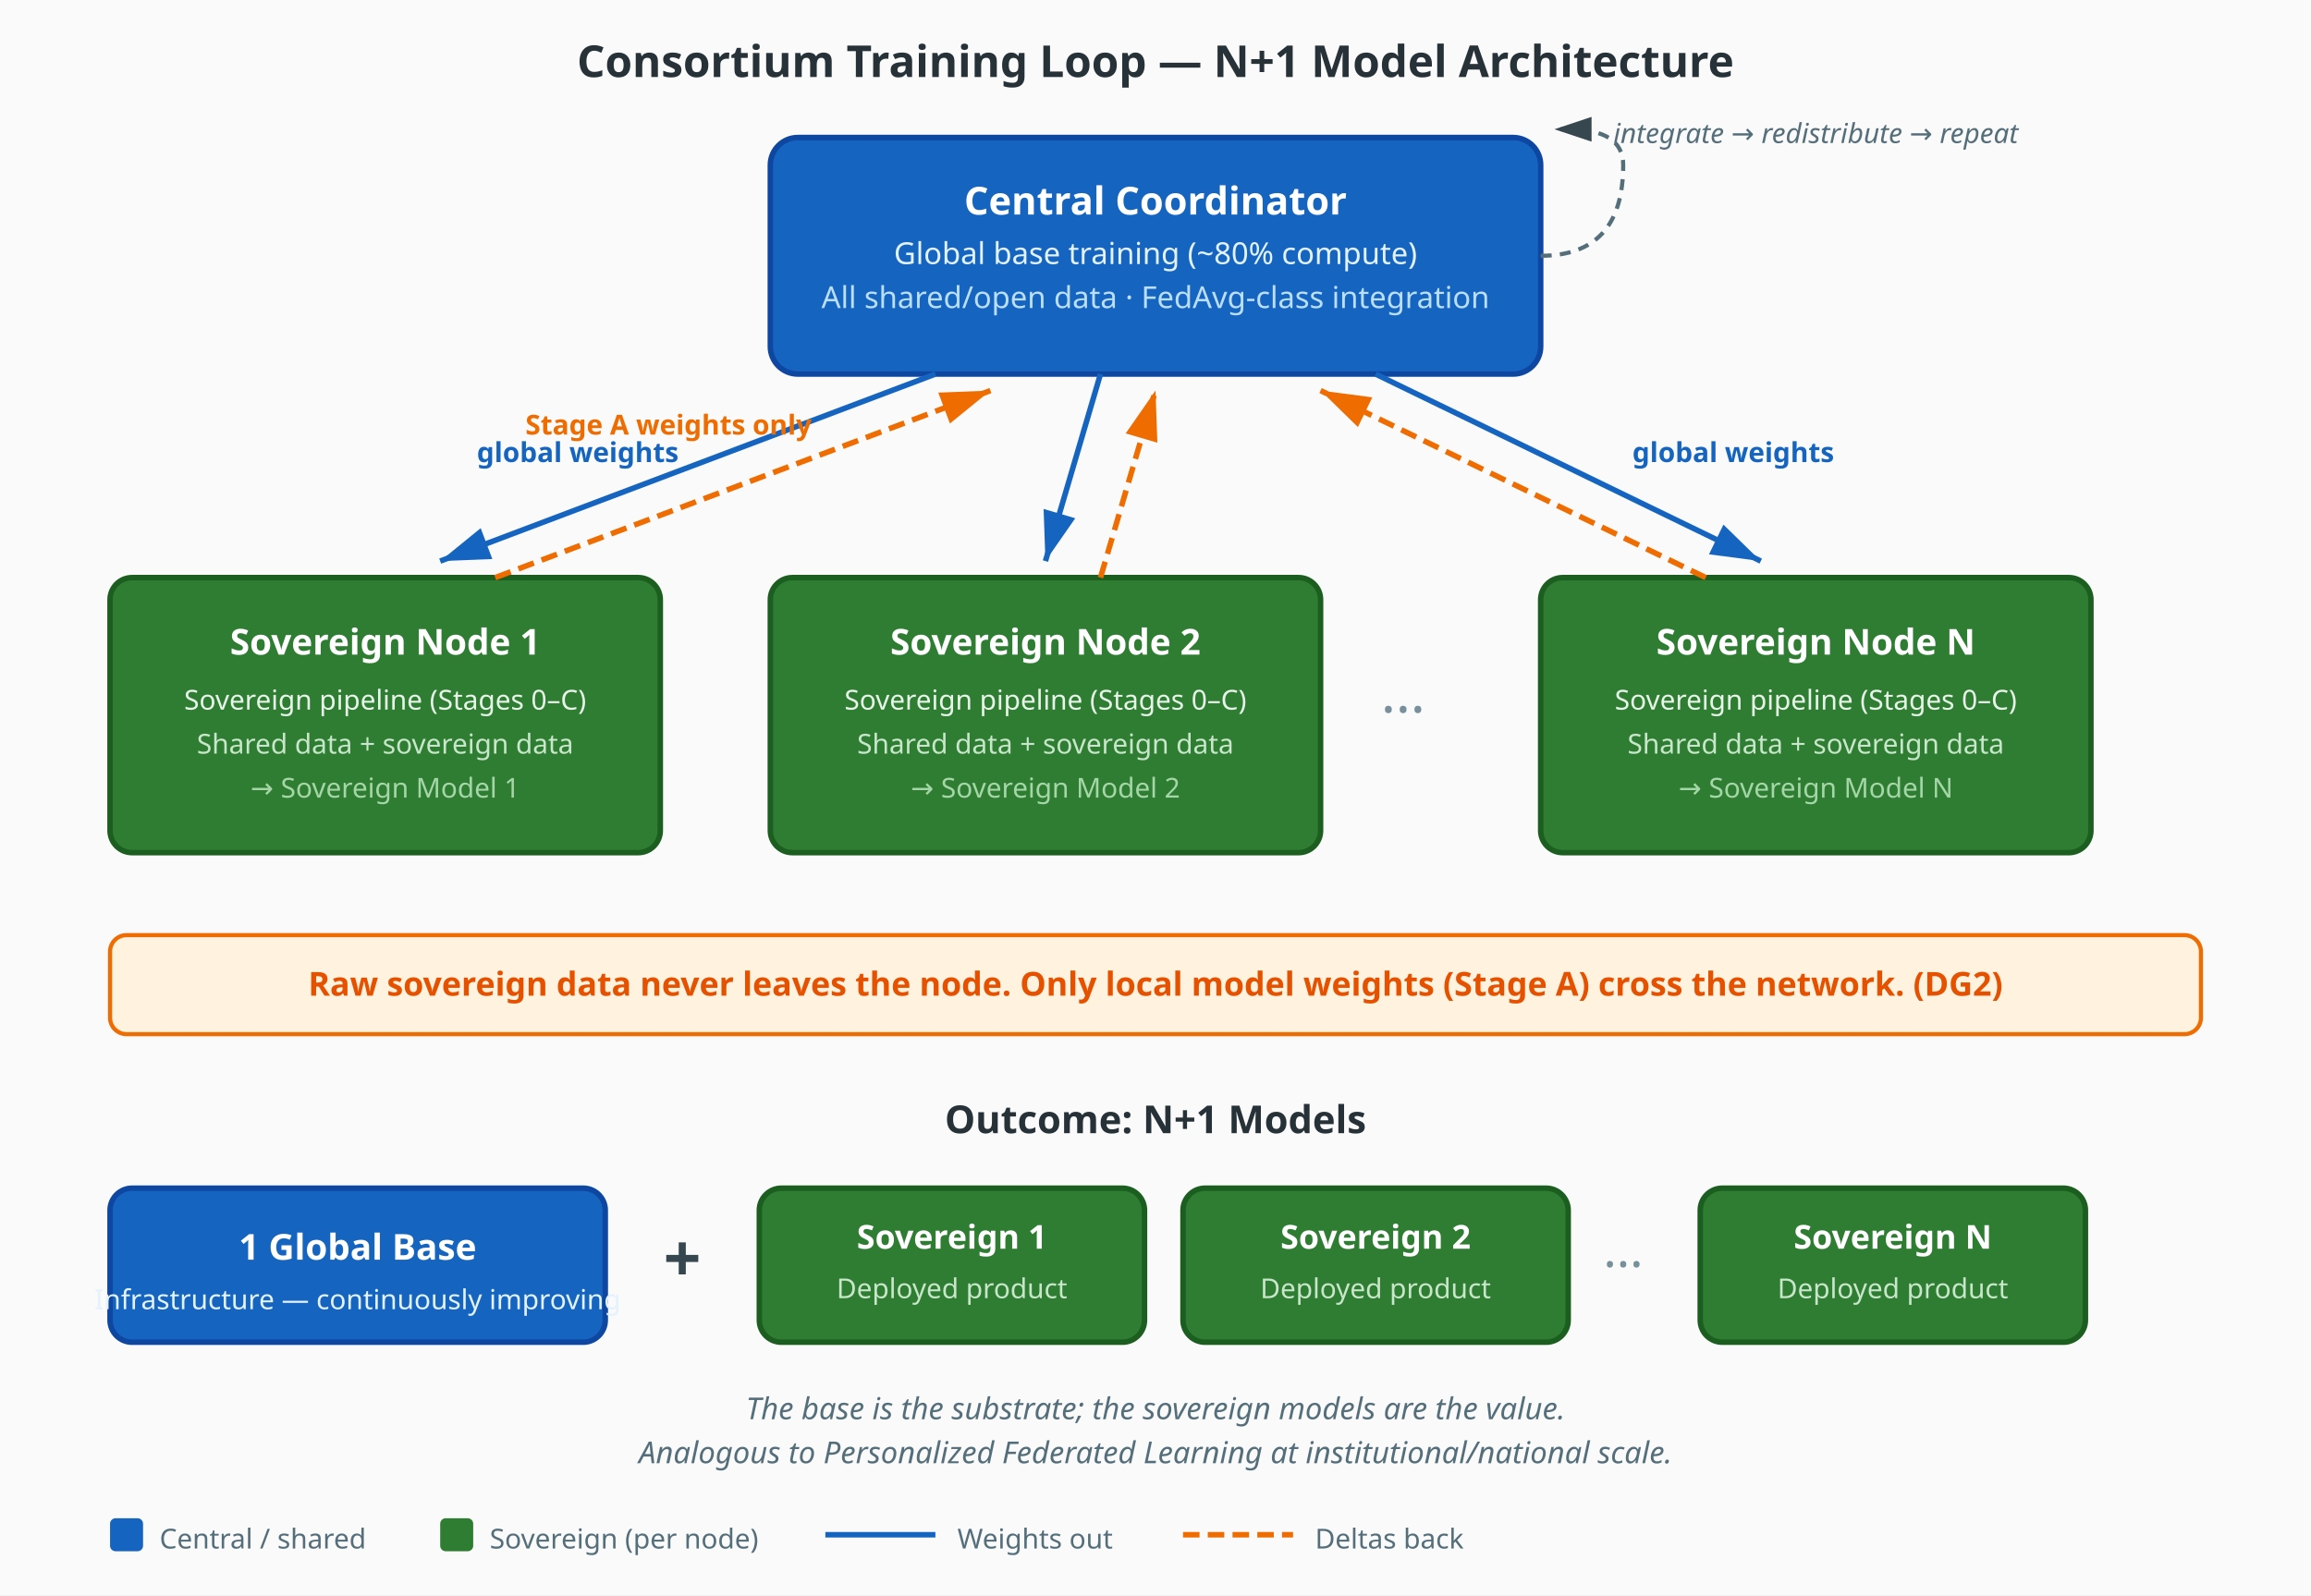
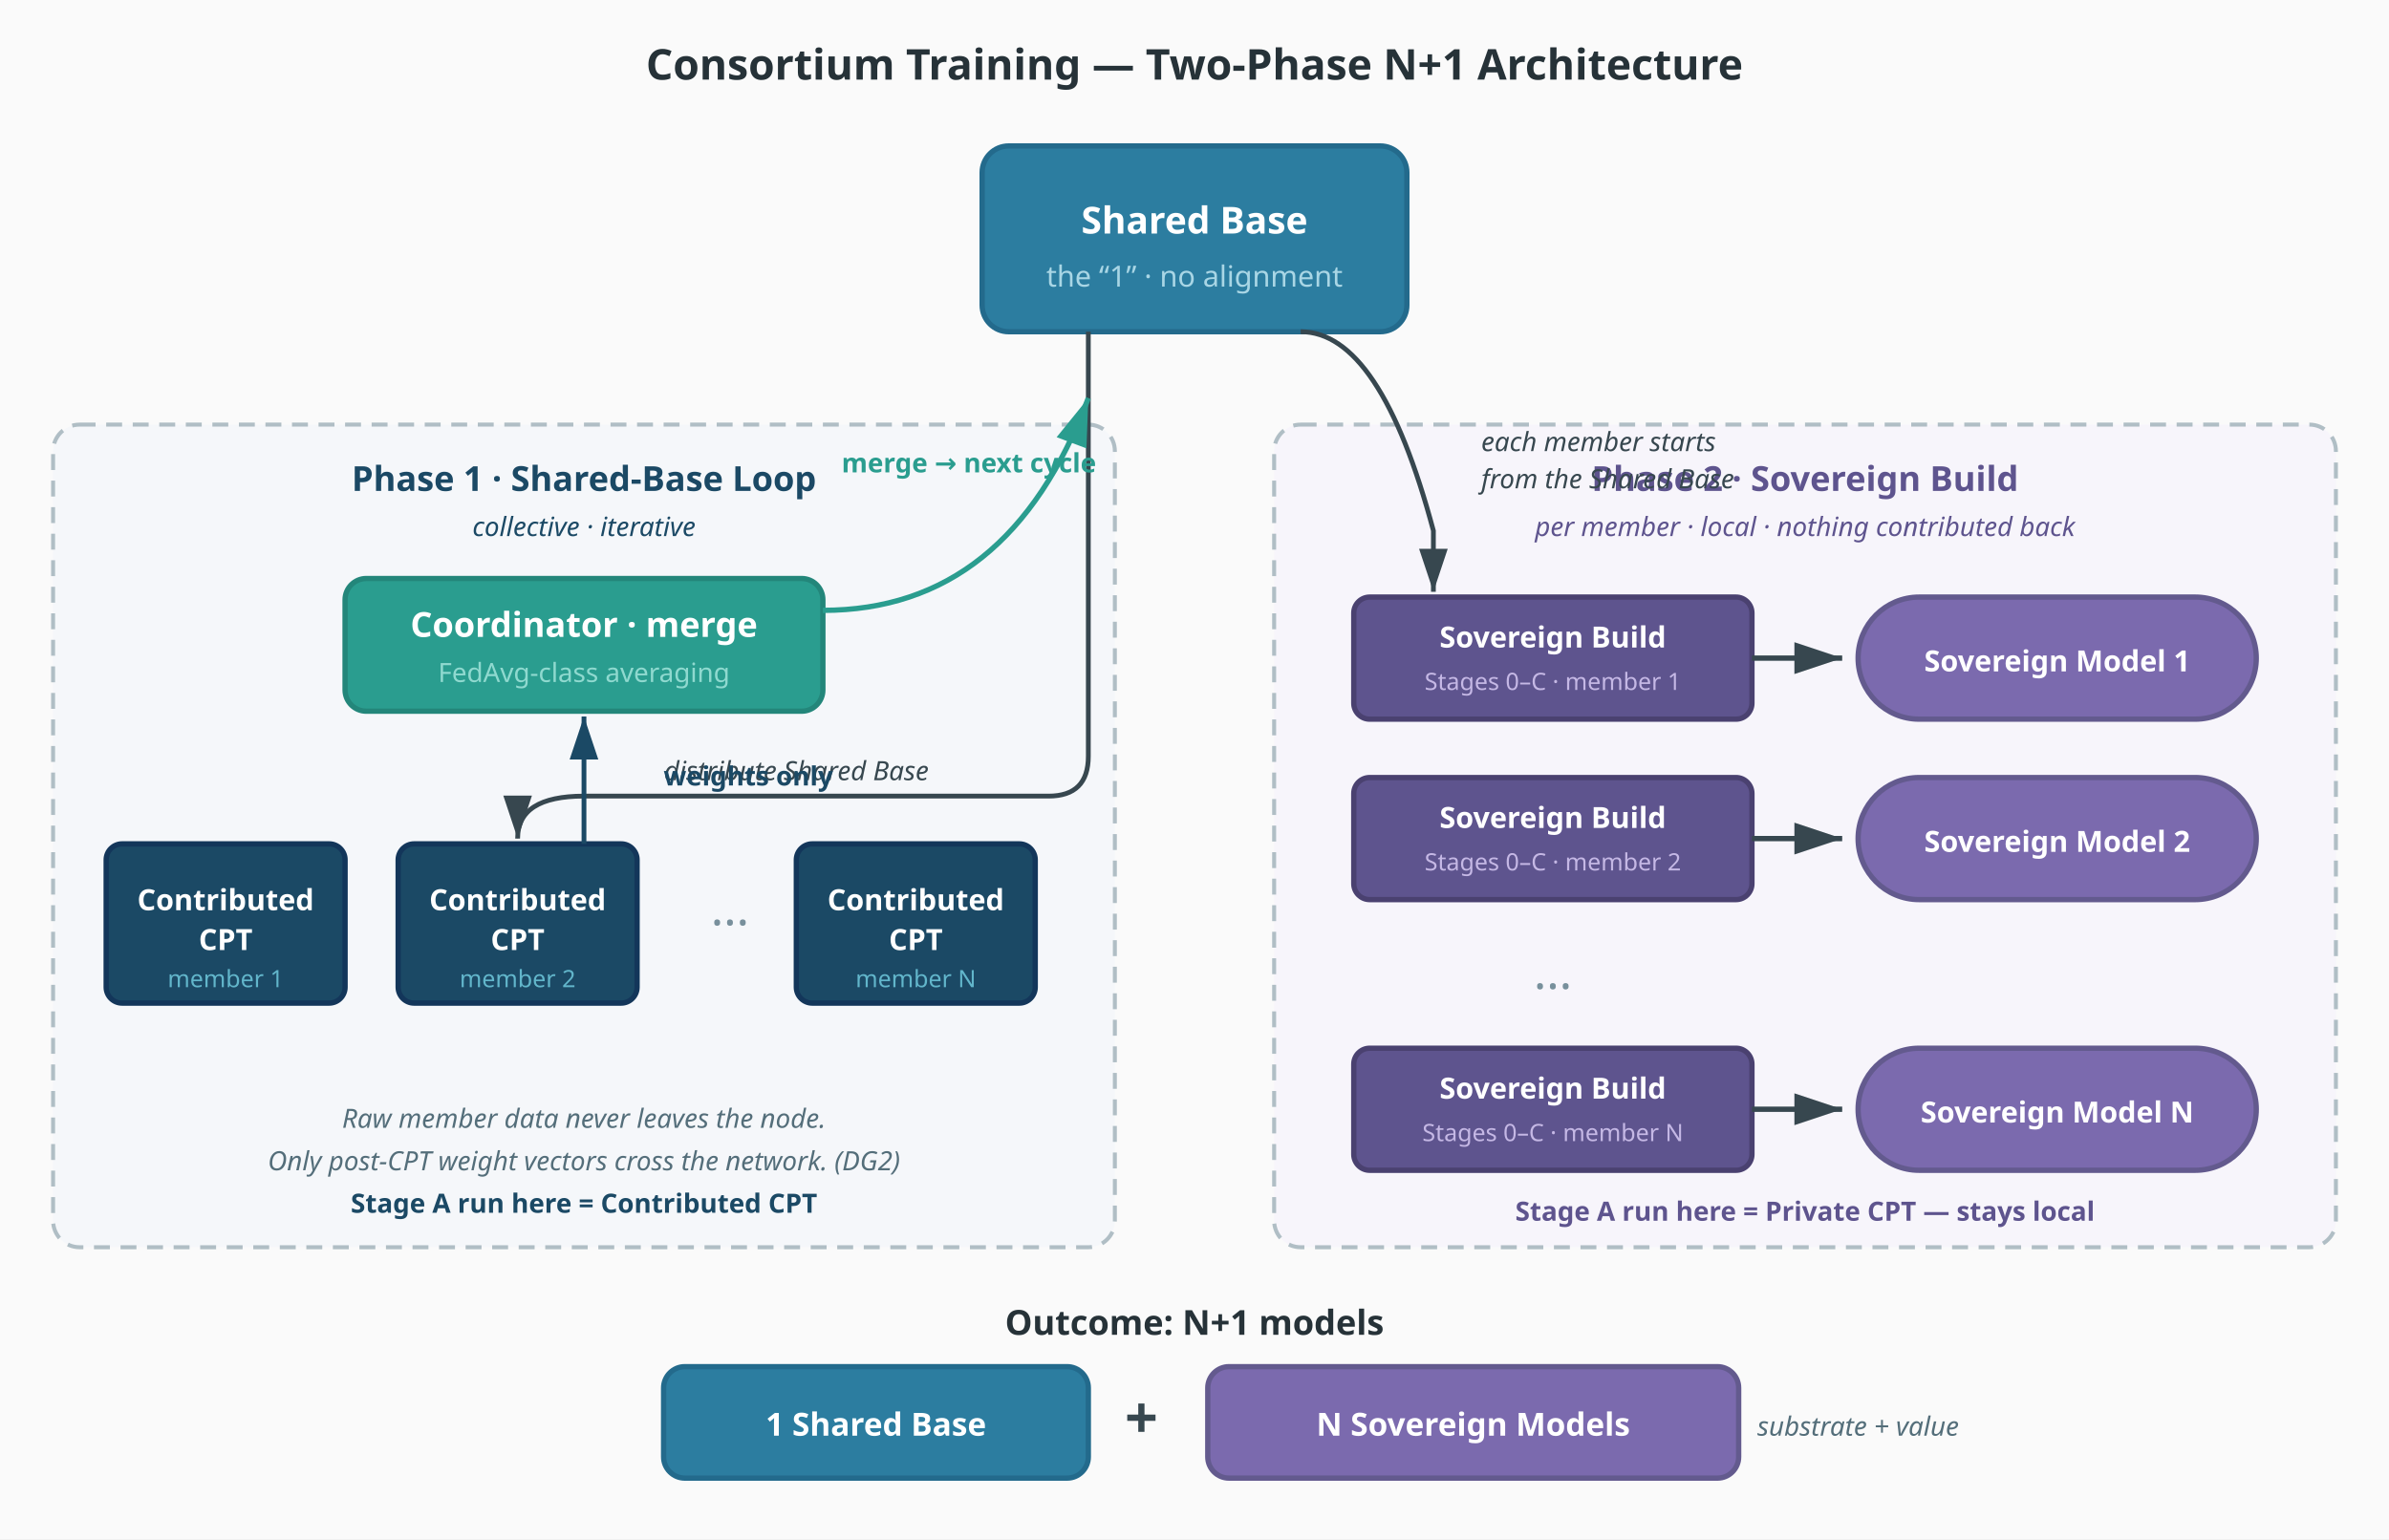
- <svg xmlns="http://www.w3.org/2000/svg" viewBox="0 0 840 580" role="img" aria-labelledby="title desc">
+ <svg xmlns="http://www.w3.org/2000/svg" viewBox="0 0 900 580" role="img" aria-labelledby="title desc">
  <defs>
    <marker id="arr" markerWidth="10" markerHeight="10" refX="9" refY="3" orient="auto">
      <path d="M0,0 L0,6 L9,3 z" fill="#37474f" />
    </marker>
-     <marker id="arrBlue" markerWidth="10" markerHeight="10" refX="9" refY="3" orient="auto">
-       <path d="M0,0 L0,6 L9,3 z" fill="#1565c0" />
+     <marker id="arrCoord" markerWidth="10" markerHeight="10" refX="9" refY="3" orient="auto">
+       <path d="M0,0 L0,6 L9,3 z" fill="#2a9d8f" />
    </marker>
-     <marker id="arrOrange" markerWidth="10" markerHeight="10" refX="9" refY="3" orient="auto">
-       <path d="M0,0 L0,6 L9,3 z" fill="#ef6c00" />
-     </marker>
-     <marker id="arrGreen" markerWidth="10" markerHeight="10" refX="9" refY="3" orient="auto">
-       <path d="M0,0 L0,6 L9,3 z" fill="#2e7d32" />
+     <marker id="arrColl" markerWidth="10" markerHeight="10" refX="9" refY="3" orient="auto">
+       <path d="M0,0 L0,6 L9,3 z" fill="#1b4965" />
    </marker>
  </defs>
-   <rect width="840" height="580" fill="#fafafa" />
-   <text x="420" y="28" text-anchor="middle" fill="#263238" font-family="system-ui,Segoe UI,sans-serif" font-size="16" font-weight="700">Consortium Training Loop — N+1 Model Architecture</text>
-   <rect x="280" y="50" width="280" height="86" rx="10" fill="#1565c0" stroke="#0d47a1" stroke-width="2" />
-   <text x="420" y="78" text-anchor="middle" fill="#fff" font-family="system-ui,Segoe UI,sans-serif" font-size="14" font-weight="600">Central Coordinator</text>
-   <text x="420" y="96" text-anchor="middle" fill="#e3f2fd" font-family="system-ui,Segoe UI,sans-serif" font-size="11">Global base training (~80% compute)</text>
-   <text x="420" y="112" text-anchor="middle" fill="#bbdefb" font-family="system-ui,Segoe UI,sans-serif" font-size="11">All shared/open data · FedAvg-class integration</text>
-   <rect x="40" y="210" width="200" height="100" rx="8" fill="#2e7d32" stroke="#1b5e20" stroke-width="2" />
-   <text x="140" y="238" text-anchor="middle" fill="#fff" font-family="system-ui,Segoe UI,sans-serif" font-size="13" font-weight="600">Sovereign Node 1</text>
-   <text x="140" y="258" text-anchor="middle" fill="#e8f5e9" font-family="system-ui,Segoe UI,sans-serif" font-size="10">Sovereign pipeline (Stages 0–C)</text>
-   <text x="140" y="274" text-anchor="middle" fill="#c8e6c9" font-family="system-ui,Segoe UI,sans-serif" font-size="10">Shared data + sovereign data</text>
-   <text x="140" y="290" text-anchor="middle" fill="#a5d6a7" font-family="system-ui,Segoe UI,sans-serif" font-size="10">→ Sovereign Model 1</text>
-   <rect x="280" y="210" width="200" height="100" rx="8" fill="#2e7d32" stroke="#1b5e20" stroke-width="2" />
-   <text x="380" y="238" text-anchor="middle" fill="#fff" font-family="system-ui,Segoe UI,sans-serif" font-size="13" font-weight="600">Sovereign Node 2</text>
-   <text x="380" y="258" text-anchor="middle" fill="#e8f5e9" font-family="system-ui,Segoe UI,sans-serif" font-size="10">Sovereign pipeline (Stages 0–C)</text>
-   <text x="380" y="274" text-anchor="middle" fill="#c8e6c9" font-family="system-ui,Segoe UI,sans-serif" font-size="10">Shared data + sovereign data</text>
-   <text x="380" y="290" text-anchor="middle" fill="#a5d6a7" font-family="system-ui,Segoe UI,sans-serif" font-size="10">→ Sovereign Model 2</text>
-   <rect x="560" y="210" width="200" height="100" rx="8" fill="#2e7d32" stroke="#1b5e20" stroke-width="2" />
-   <text x="660" y="238" text-anchor="middle" fill="#fff" font-family="system-ui,Segoe UI,sans-serif" font-size="13" font-weight="600">Sovereign Node N</text>
-   <text x="660" y="258" text-anchor="middle" fill="#e8f5e9" font-family="system-ui,Segoe UI,sans-serif" font-size="10">Sovereign pipeline (Stages 0–C)</text>
-   <text x="660" y="274" text-anchor="middle" fill="#c8e6c9" font-family="system-ui,Segoe UI,sans-serif" font-size="10">Shared data + sovereign data</text>
-   <text x="660" y="290" text-anchor="middle" fill="#a5d6a7" font-family="system-ui,Segoe UI,sans-serif" font-size="10">→ Sovereign Model N</text>
-   <text x="510" y="265" text-anchor="middle" fill="#78909c" font-family="system-ui,Segoe UI,sans-serif" font-size="20">···</text>
-   <path d="M 340 136 L 160 204" fill="none" stroke="#1565c0" stroke-width="2" marker-end="url(#arrBlue)" />
-   <path d="M 400 136 L 380 204" fill="none" stroke="#1565c0" stroke-width="2" marker-end="url(#arrBlue)" />
-   <path d="M 500 136 L 640 204" fill="none" stroke="#1565c0" stroke-width="2" marker-end="url(#arrBlue)" />
-   <text x="210" y="168" text-anchor="middle" fill="#1565c0" font-family="system-ui,Segoe UI,sans-serif" font-size="10" font-weight="600">global weights</text>
-   <text x="630" y="168" text-anchor="middle" fill="#1565c0" font-family="system-ui,Segoe UI,sans-serif" font-size="10" font-weight="600">global weights</text>
-   <path d="M 180 210 L 360 142" fill="none" stroke="#ef6c00" stroke-width="2" stroke-dasharray="6 3" marker-end="url(#arrOrange)" />
-   <path d="M 400 210 L 420 142" fill="none" stroke="#ef6c00" stroke-width="2" stroke-dasharray="6 3" marker-end="url(#arrOrange)" />
-   <path d="M 620 210 L 480 142" fill="none" stroke="#ef6c00" stroke-width="2" stroke-dasharray="6 3" marker-end="url(#arrOrange)" />
-   <text x="243" y="158" text-anchor="middle" fill="#ef6c00" font-family="system-ui,Segoe UI,sans-serif" font-size="10" font-weight="600">Stage A weights only</text>
-   <path d="M 560 93 Q 590 93 590 60 Q 590 47 570 47 L 565 47" fill="none" stroke="#546e7a" stroke-width="1.5" stroke-dasharray="4 3" marker-end="url(#arr)" />
-   <text x="660" y="52" text-anchor="middle" fill="#546e7a" font-family="system-ui,Segoe UI,sans-serif" font-size="10" font-style="italic">integrate → redistribute → repeat</text>
-   <rect x="40" y="340" width="760" height="36" rx="6" fill="#fff3e0" stroke="#ef6c00" stroke-width="1.5" />
-   <text x="420" y="362" text-anchor="middle" fill="#e65100" font-family="system-ui,Segoe UI,sans-serif" font-size="12" font-weight="600">Raw sovereign data never leaves the node. Only local model weights (Stage A) cross the network. (DG2)</text>
-   <text x="420" y="412" text-anchor="middle" fill="#263238" font-family="system-ui,Segoe UI,sans-serif" font-size="14" font-weight="700">Outcome: N+1 Models</text>
-   <rect x="40" y="432" width="180" height="56" rx="8" fill="#1565c0" stroke="#0d47a1" stroke-width="2" />
-   <text x="130" y="458" text-anchor="middle" fill="#fff" font-family="system-ui,Segoe UI,sans-serif" font-size="13" font-weight="600">1 Global Base</text>
-   <text x="130" y="476" text-anchor="middle" fill="#e3f2fd" font-family="system-ui,Segoe UI,sans-serif" font-size="10">Infrastructure — continuously improving</text>
-   <text x="248" y="466" text-anchor="middle" fill="#37474f" font-family="system-ui,Segoe UI,sans-serif" font-size="24" font-weight="700">+</text>
-   <rect x="276" y="432" width="140" height="56" rx="8" fill="#2e7d32" stroke="#1b5e20" stroke-width="2" />
-   <text x="346" y="454" text-anchor="middle" fill="#fff" font-family="system-ui,Segoe UI,sans-serif" font-size="12" font-weight="600">Sovereign 1</text>
-   <text x="346" y="472" text-anchor="middle" fill="#c8e6c9" font-family="system-ui,Segoe UI,sans-serif" font-size="10">Deployed product</text>
-   <rect x="430" y="432" width="140" height="56" rx="8" fill="#2e7d32" stroke="#1b5e20" stroke-width="2" />
-   <text x="500" y="454" text-anchor="middle" fill="#fff" font-family="system-ui,Segoe UI,sans-serif" font-size="12" font-weight="600">Sovereign 2</text>
-   <text x="500" y="472" text-anchor="middle" fill="#c8e6c9" font-family="system-ui,Segoe UI,sans-serif" font-size="10">Deployed product</text>
-   <text x="590" y="466" text-anchor="middle" fill="#78909c" font-family="system-ui,Segoe UI,sans-serif" font-size="18">···</text>
-   <rect x="618" y="432" width="140" height="56" rx="8" fill="#2e7d32" stroke="#1b5e20" stroke-width="2" />
-   <text x="688" y="454" text-anchor="middle" fill="#fff" font-family="system-ui,Segoe UI,sans-serif" font-size="12" font-weight="600">Sovereign N</text>
-   <text x="688" y="472" text-anchor="middle" fill="#c8e6c9" font-family="system-ui,Segoe UI,sans-serif" font-size="10">Deployed product</text>
-   <text x="420" y="516" text-anchor="middle" fill="#546e7a" font-family="system-ui,Segoe UI,sans-serif" font-size="11" font-style="italic">The base is the substrate; the sovereign models are the value.</text>
-   <text x="420" y="532" text-anchor="middle" fill="#546e7a" font-family="system-ui,Segoe UI,sans-serif" font-size="11" font-style="italic">Analogous to Personalized Federated Learning at institutional/national scale.</text>
-   <rect x="40" y="552" width="12" height="12" rx="2" fill="#1565c0" />
-   <text x="58" y="563" fill="#546e7a" font-family="system-ui,Segoe UI,sans-serif" font-size="10">Central / shared</text>
-   <rect x="160" y="552" width="12" height="12" rx="2" fill="#2e7d32" />
-   <text x="178" y="563" fill="#546e7a" font-family="system-ui,Segoe UI,sans-serif" font-size="10">Sovereign (per node)</text>
-   <line x1="300" y1="558" x2="340" y2="558" stroke="#1565c0" stroke-width="2" />
-   <text x="348" y="563" fill="#546e7a" font-family="system-ui,Segoe UI,sans-serif" font-size="10">Weights out</text>
-   <line x1="430" y1="558" x2="470" y2="558" stroke="#ef6c00" stroke-width="2" stroke-dasharray="6 3" />
-   <text x="478" y="563" fill="#546e7a" font-family="system-ui,Segoe UI,sans-serif" font-size="10">Deltas back</text>
+   <rect width="900" height="580" fill="#fafafa" />
+   <text x="450" y="30" text-anchor="middle" fill="#263238" font-family="system-ui,Segoe UI,sans-serif" font-size="16" font-weight="700">Consortium Training — Two-Phase N+1 Architecture</text>
+   <rect x="370" y="55" width="160" height="70" rx="10" fill="#2c7da0" stroke="#236a8c" stroke-width="2" />
+   <text x="450" y="88" text-anchor="middle" fill="#fff" font-family="system-ui,Segoe UI,sans-serif" font-size="14" font-weight="600">Shared Base</text>
+   <text x="450" y="108" text-anchor="middle" fill="#a9d6e5" font-family="system-ui,Segoe UI,sans-serif" font-size="11">the “1” · no alignment</text>
+   <rect x="20" y="160" width="400" height="310" rx="10" fill="#f5f7fa" stroke="#b0bec5" stroke-width="1.5" stroke-dasharray="6 4" />
+   <text x="220" y="185" text-anchor="middle" fill="#1b4965" font-family="system-ui,Segoe UI,sans-serif" font-size="13" font-weight="700">Phase 1 · Shared-Base Loop</text>
+   <text x="220" y="202" text-anchor="middle" fill="#1b4965" font-family="system-ui,Segoe UI,sans-serif" font-size="10" font-style="italic">collective · iterative</text>
+   <rect x="130" y="218" width="180" height="50" rx="8" fill="#2a9d8f" stroke="#23867a" stroke-width="2" />
+   <text x="220" y="240" text-anchor="middle" fill="#fff" font-family="system-ui,Segoe UI,sans-serif" font-size="13" font-weight="600">Coordinator · merge</text>
+   <text x="220" y="257" text-anchor="middle" fill="#8fd9cf" font-family="system-ui,Segoe UI,sans-serif" font-size="10">FedAvg-class averaging</text>
+   <rect x="40" y="318" width="90" height="60" rx="6" fill="#1b4965" stroke="#13365a" stroke-width="2" />
+   <text x="85" y="343" text-anchor="middle" fill="#fff" font-family="system-ui,Segoe UI,sans-serif" font-size="11" font-weight="600">Contributed</text>
+   <text x="85" y="358" text-anchor="middle" fill="#fff" font-family="system-ui,Segoe UI,sans-serif" font-size="11" font-weight="600">CPT</text>
+   <text x="85" y="372" text-anchor="middle" fill="#62b6cb" font-family="system-ui,Segoe UI,sans-serif" font-size="9">member 1</text>
+   <rect x="150" y="318" width="90" height="60" rx="6" fill="#1b4965" stroke="#13365a" stroke-width="2" />
+   <text x="195" y="343" text-anchor="middle" fill="#fff" font-family="system-ui,Segoe UI,sans-serif" font-size="11" font-weight="600">Contributed</text>
+   <text x="195" y="358" text-anchor="middle" fill="#fff" font-family="system-ui,Segoe UI,sans-serif" font-size="11" font-weight="600">CPT</text>
+   <text x="195" y="372" text-anchor="middle" fill="#62b6cb" font-family="system-ui,Segoe UI,sans-serif" font-size="9">member 2</text>
+   <text x="275" y="354" text-anchor="middle" fill="#78909c" font-family="system-ui,Segoe UI,sans-serif" font-size="18">···</text>
+   <rect x="300" y="318" width="90" height="60" rx="6" fill="#1b4965" stroke="#13365a" stroke-width="2" />
+   <text x="345" y="343" text-anchor="middle" fill="#fff" font-family="system-ui,Segoe UI,sans-serif" font-size="11" font-weight="600">Contributed</text>
+   <text x="345" y="358" text-anchor="middle" fill="#fff" font-family="system-ui,Segoe UI,sans-serif" font-size="11" font-weight="600">CPT</text>
+   <text x="345" y="372" text-anchor="middle" fill="#62b6cb" font-family="system-ui,Segoe UI,sans-serif" font-size="9">member N</text>
+   <path d="M 410 125 L 410 285 Q 410 300 395 300 L 220 300 Q 195 300 195 316" fill="none" stroke="#37474f" stroke-width="1.8" marker-end="url(#arr)" />
+   <text x="300" y="294" text-anchor="middle" fill="#37474f" font-family="system-ui,Segoe UI,sans-serif" font-size="10" font-style="italic">distribute Shared Base</text>
+   <path d="M 220 318 L 220 270" fill="none" stroke="#1b4965" stroke-width="1.8" marker-end="url(#arrColl)" />
+   <text x="250" y="296" text-anchor="start" fill="#1b4965" font-family="system-ui,Segoe UI,sans-serif" font-size="10" font-weight="600">weights only</text>
+   <path d="M 310 230 Q 380 230 410 150" fill="none" stroke="#2a9d8f" stroke-width="2" marker-end="url(#arrCoord)" />
+   <text x="365" y="178" text-anchor="middle" fill="#2a9d8f" font-family="system-ui,Segoe UI,sans-serif" font-size="10" font-weight="600">merge → next cycle</text>
+   <text x="220" y="425" text-anchor="middle" fill="#546e7a" font-family="system-ui,Segoe UI,sans-serif" font-size="10" font-style="italic">Raw member data never leaves the node.</text>
+   <text x="220" y="441" text-anchor="middle" fill="#546e7a" font-family="system-ui,Segoe UI,sans-serif" font-size="10" font-style="italic">Only post-CPT weight vectors cross the network. (DG2)</text>
+   <text x="220" y="457" text-anchor="middle" fill="#1b4965" font-family="system-ui,Segoe UI,sans-serif" font-size="10" font-weight="600">Stage A run here = Contributed CPT</text>
+   <rect x="480" y="160" width="400" height="310" rx="10" fill="#f7f5fb" stroke="#b0bec5" stroke-width="1.5" stroke-dasharray="6 4" />
+   <text x="680" y="185" text-anchor="middle" fill="#5e548e" font-family="system-ui,Segoe UI,sans-serif" font-size="13" font-weight="700">Phase 2 · Sovereign Build</text>
+   <text x="680" y="202" text-anchor="middle" fill="#5e548e" font-family="system-ui,Segoe UI,sans-serif" font-size="10" font-style="italic">per member · local · nothing contributed back</text>
+   <rect x="510" y="225" width="150" height="46" rx="6" fill="#5e548e" stroke="#4a4170" stroke-width="2" />
+   <text x="585" y="244" text-anchor="middle" fill="#fff" font-family="system-ui,Segoe UI,sans-serif" font-size="11" font-weight="600">Sovereign Build</text>
+   <text x="585" y="260" text-anchor="middle" fill="#c5b8e5" font-family="system-ui,Segoe UI,sans-serif" font-size="9">Stages 0–C · member 1</text>
+   <rect x="700" y="225" width="150" height="46" rx="23" fill="#7b6aae" stroke="#635a8e" stroke-width="2" />
+   <text x="775" y="253" text-anchor="middle" fill="#fff" font-family="system-ui,Segoe UI,sans-serif" font-size="11" font-weight="600">Sovereign Model 1</text>
+   <line x1="660" y1="248" x2="694" y2="248" stroke="#37474f" stroke-width="2" marker-end="url(#arr)" />
+   <rect x="510" y="293" width="150" height="46" rx="6" fill="#5e548e" stroke="#4a4170" stroke-width="2" />
+   <text x="585" y="312" text-anchor="middle" fill="#fff" font-family="system-ui,Segoe UI,sans-serif" font-size="11" font-weight="600">Sovereign Build</text>
+   <text x="585" y="328" text-anchor="middle" fill="#c5b8e5" font-family="system-ui,Segoe UI,sans-serif" font-size="9">Stages 0–C · member 2</text>
+   <rect x="700" y="293" width="150" height="46" rx="23" fill="#7b6aae" stroke="#635a8e" stroke-width="2" />
+   <text x="775" y="321" text-anchor="middle" fill="#fff" font-family="system-ui,Segoe UI,sans-serif" font-size="11" font-weight="600">Sovereign Model 2</text>
+   <line x1="660" y1="316" x2="694" y2="316" stroke="#37474f" stroke-width="2" marker-end="url(#arr)" />
+   <text x="585" y="378" text-anchor="middle" fill="#78909c" font-family="system-ui,Segoe UI,sans-serif" font-size="18">···</text>
+   <rect x="510" y="395" width="150" height="46" rx="6" fill="#5e548e" stroke="#4a4170" stroke-width="2" />
+   <text x="585" y="414" text-anchor="middle" fill="#fff" font-family="system-ui,Segoe UI,sans-serif" font-size="11" font-weight="600">Sovereign Build</text>
+   <text x="585" y="430" text-anchor="middle" fill="#c5b8e5" font-family="system-ui,Segoe UI,sans-serif" font-size="9">Stages 0–C · member N</text>
+   <rect x="700" y="395" width="150" height="46" rx="23" fill="#7b6aae" stroke="#635a8e" stroke-width="2" />
+   <text x="775" y="423" text-anchor="middle" fill="#fff" font-family="system-ui,Segoe UI,sans-serif" font-size="11" font-weight="600">Sovereign Model N</text>
+   <line x1="660" y1="418" x2="694" y2="418" stroke="#37474f" stroke-width="2" marker-end="url(#arr)" />
+   <path d="M 490 125 Q 520 125 540 200 L 540 223" fill="none" stroke="#37474f" stroke-width="1.8" marker-end="url(#arr)" />
+   <text x="558" y="170" text-anchor="start" fill="#37474f" font-family="system-ui,Segoe UI,sans-serif" font-size="10" font-style="italic">each member starts</text>
+   <text x="558" y="184" text-anchor="start" fill="#37474f" font-family="system-ui,Segoe UI,sans-serif" font-size="10" font-style="italic">from the Shared Base</text>
+   <text x="680" y="460" text-anchor="middle" fill="#5e548e" font-family="system-ui,Segoe UI,sans-serif" font-size="10" font-weight="600">Stage A run here = Private CPT — stays local</text>
+   <text x="450" y="503" text-anchor="middle" fill="#263238" font-family="system-ui,Segoe UI,sans-serif" font-size="13" font-weight="700">Outcome: N+1 models</text>
+   <rect x="250" y="515" width="160" height="42" rx="8" fill="#2c7da0" stroke="#236a8c" stroke-width="2" />
+   <text x="330" y="541" text-anchor="middle" fill="#fff" font-family="system-ui,Segoe UI,sans-serif" font-size="12" font-weight="600">1 Shared Base</text>
+   <text x="430" y="542" text-anchor="middle" fill="#37474f" font-family="system-ui,Segoe UI,sans-serif" font-size="22" font-weight="700">+</text>
+   <rect x="455" y="515" width="200" height="42" rx="8" fill="#7b6aae" stroke="#635a8e" stroke-width="2" />
+   <text x="555" y="541" text-anchor="middle" fill="#fff" font-family="system-ui,Segoe UI,sans-serif" font-size="12" font-weight="600">N Sovereign Models</text>
+   <text x="700" y="541" text-anchor="middle" fill="#546e7a" font-family="system-ui,Segoe UI,sans-serif" font-size="10" font-style="italic">substrate + value</text>
</svg>
